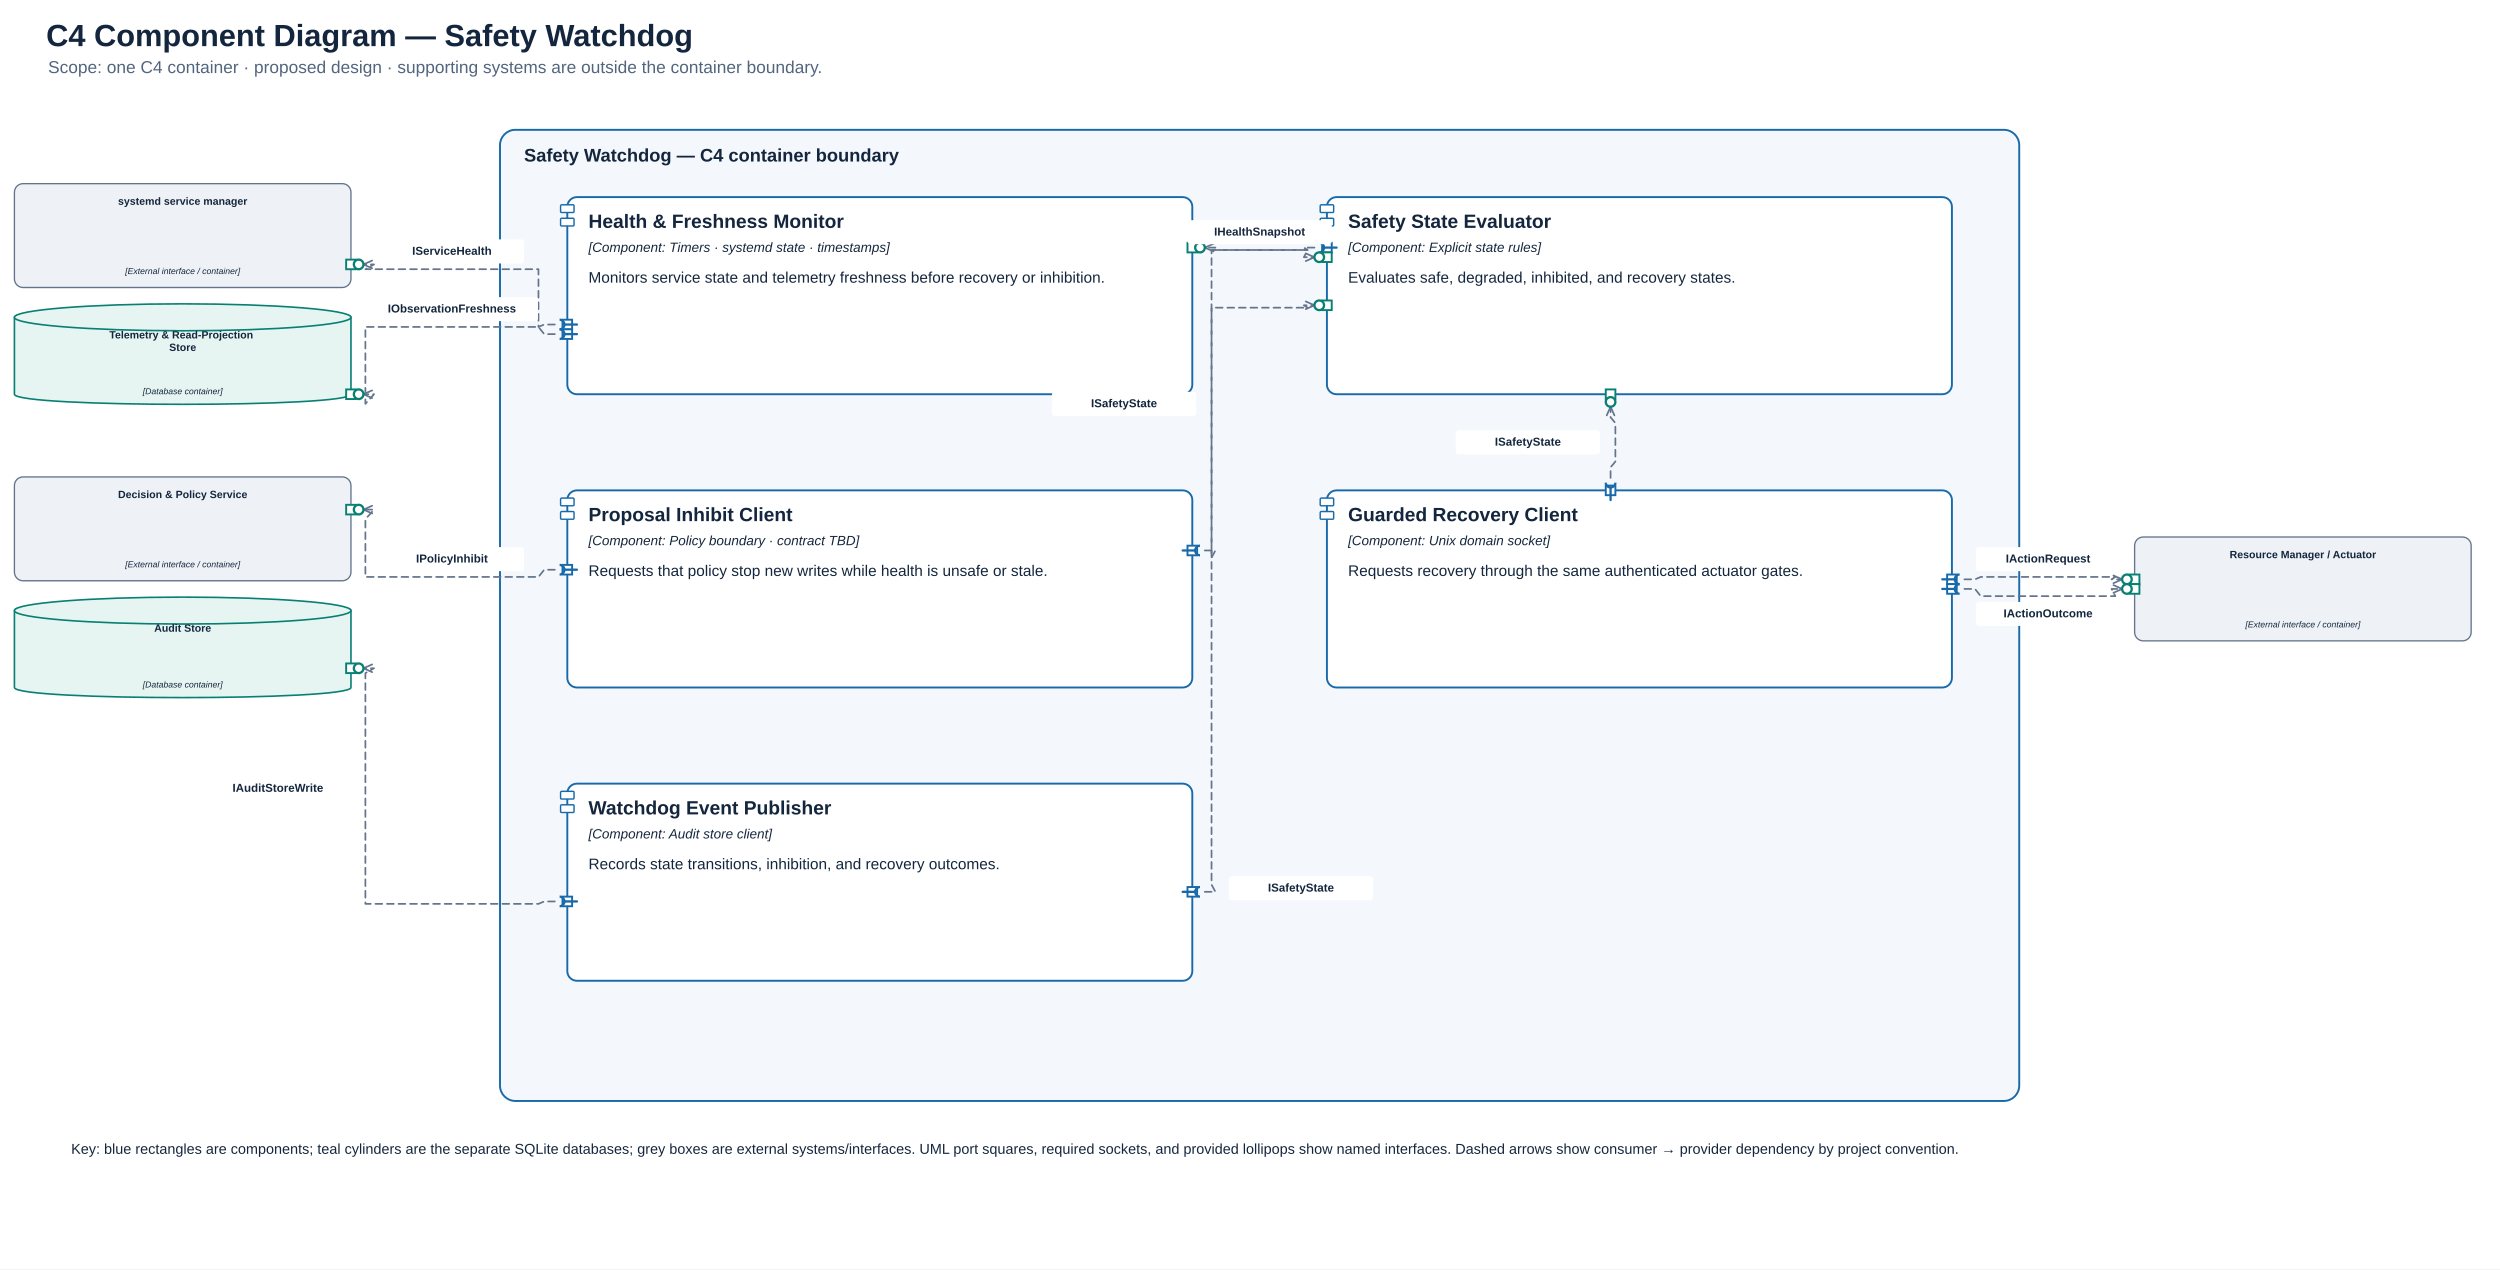
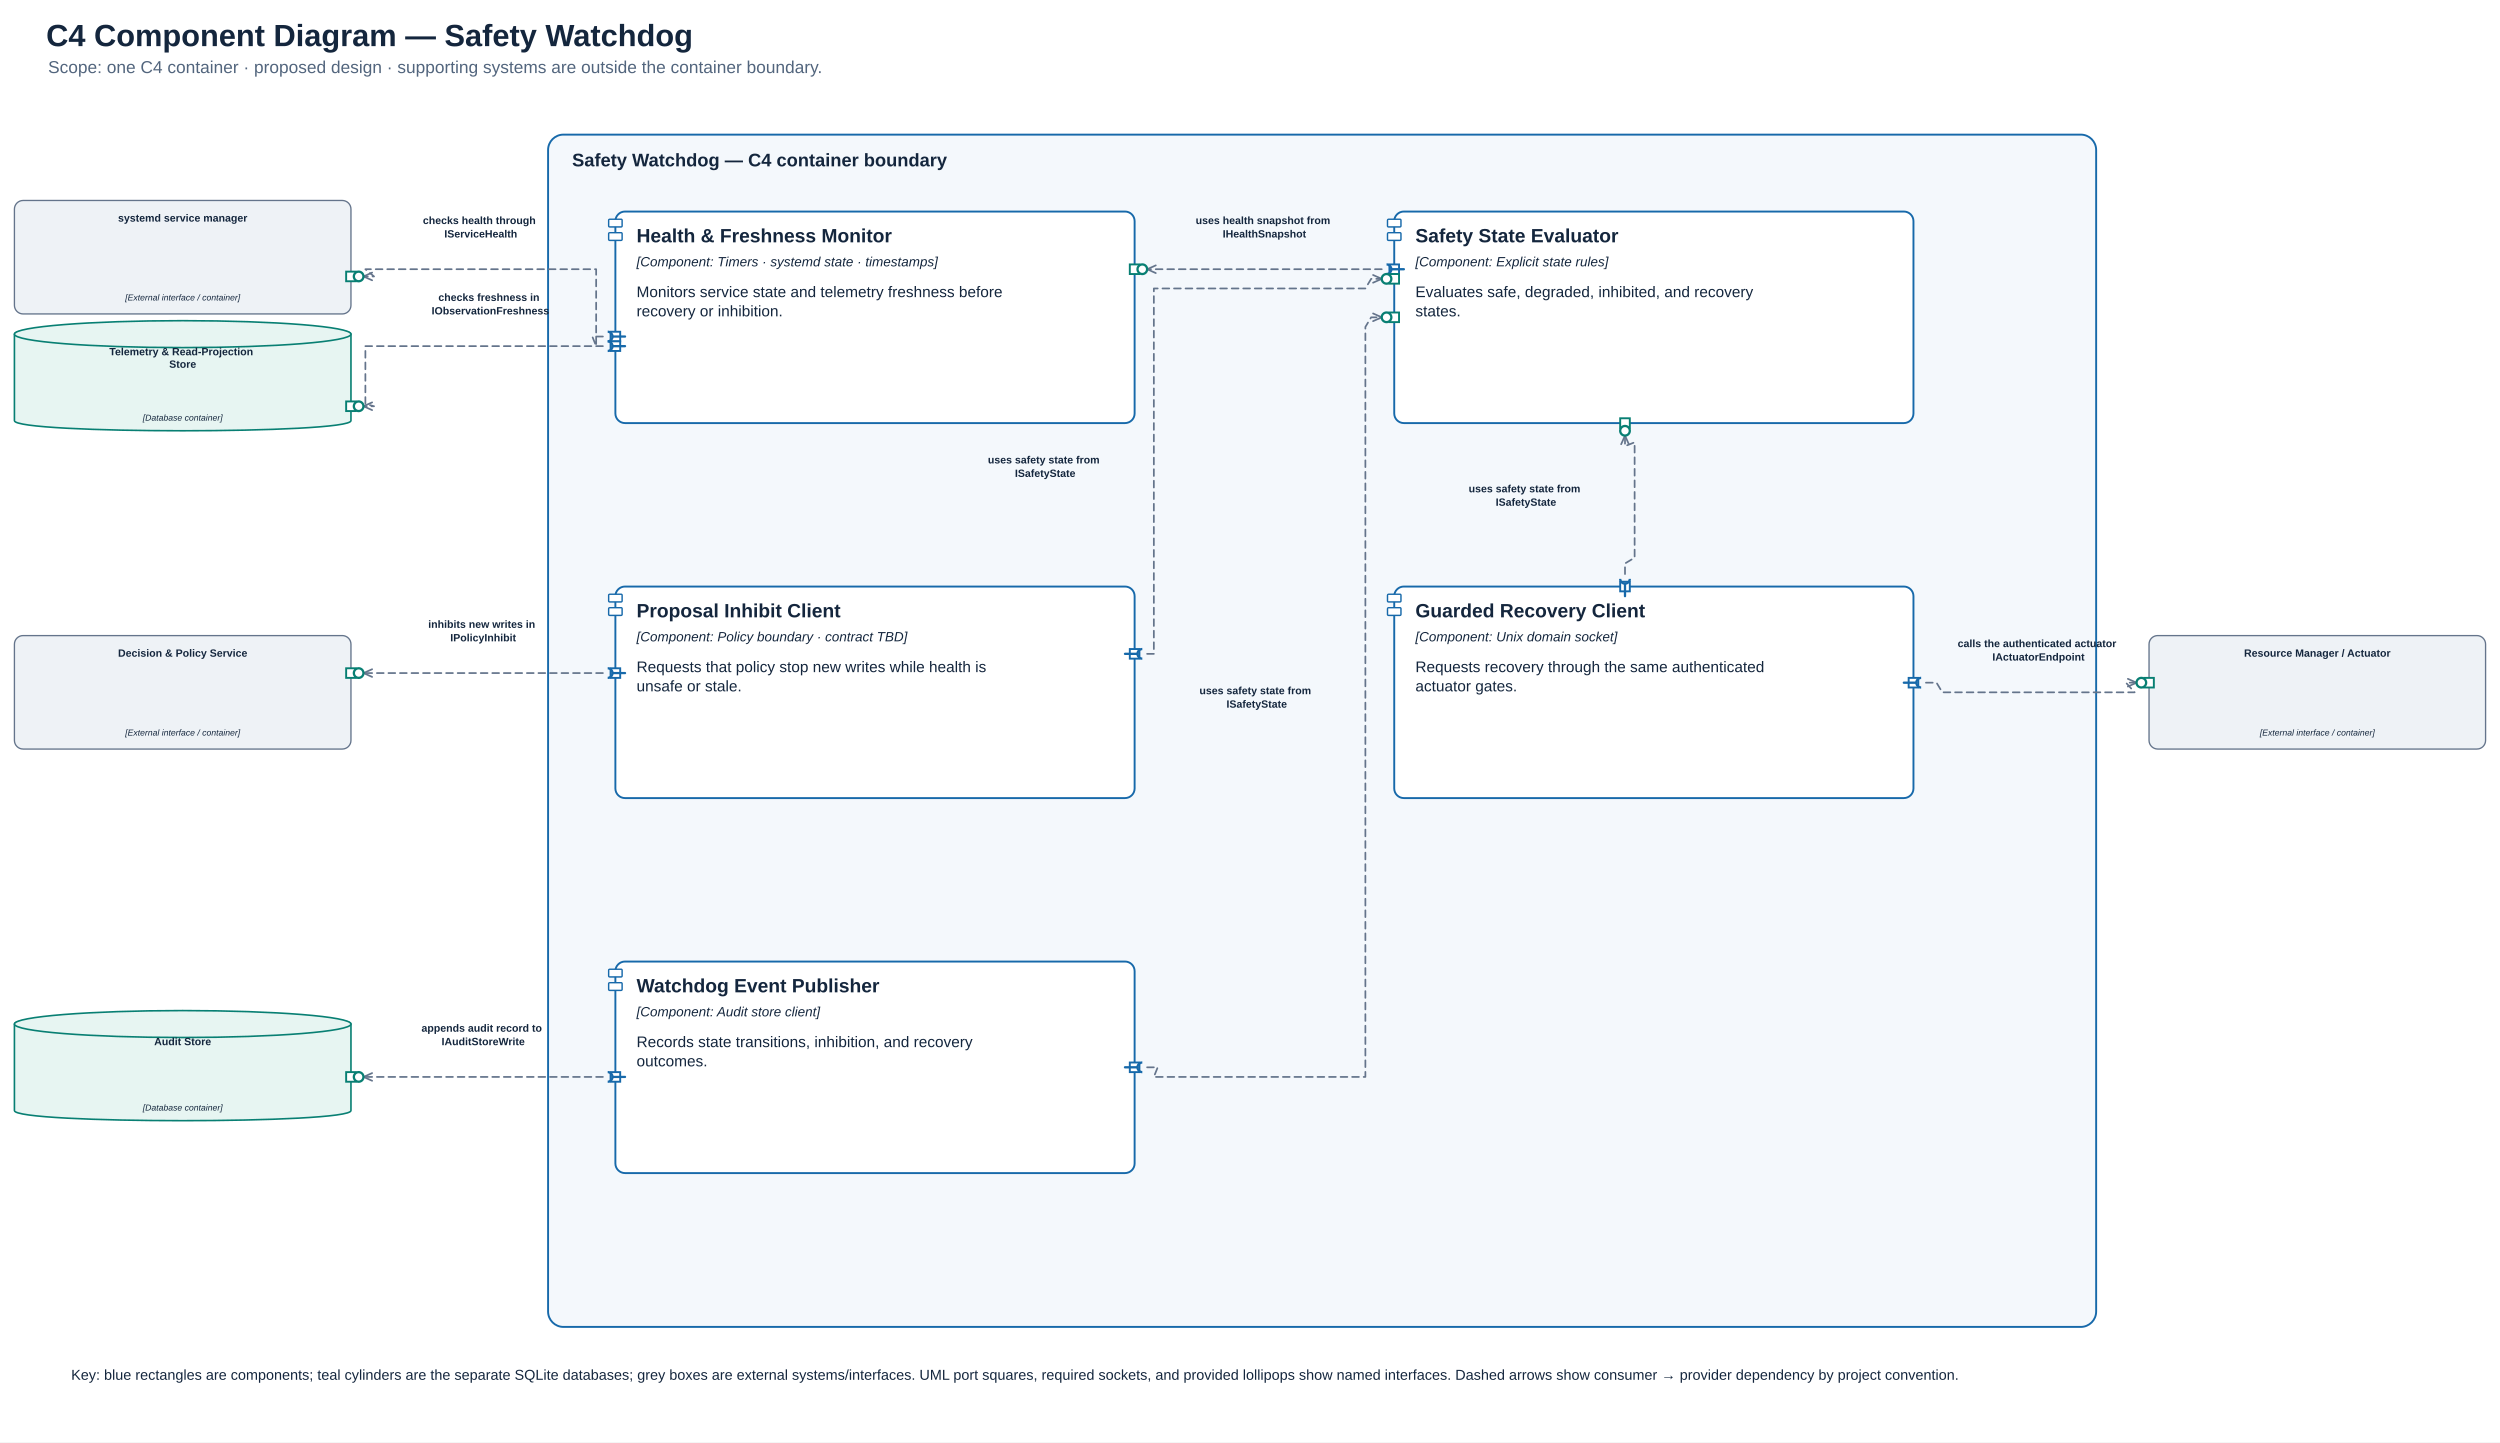
- <svg xmlns="http://www.w3.org/2000/svg" width="2600px" height="1320px" viewBox="0 0 2600 1320">
-   <rect width="2600" height="1320" fill="#fff" />
+ <svg xmlns="http://www.w3.org/2000/svg" width="2600px" height="1500px" viewBox="0 0 2600 1500">
+   <rect width="2600" height="1500" fill="#fff" />
  <style>text{font-family:Arial,Helvetica,sans-serif;fill:#14263d} .title{font-size:32px;font-weight:700}.subtitle{font-size:18px;fill:#52657d} .layer{font-size:16px;font-weight:700;fill:#1769aa} .small{font-size:13px;fill:#52657d}</style>
  <text class="title" x="48" y="48">C4 Component Diagram — Safety Watchdog</text>
  <text class="subtitle" x="50" y="76">Scope: one C4 container · proposed design · supporting systems are outside the container boundary.</text>
-   <rect x="520" y="135" width="1580" height="1010" rx="16" fill="#f4f8fc" stroke="#1769aa" stroke-width="2" />
-   <text class="" x="545" y="168" text-anchor="start" font-size="19" fill="#1769aa" font-weight="700">
-     <tspan x="545" dy="0">Safety Watchdog — C4 container boundary</tspan>
+   <rect x="570" y="140" width="1610" height="1240" rx="16" fill="#f4f8fc" stroke="#1769aa" stroke-width="2" />
+   <text class="" x="595" y="173" text-anchor="start" font-size="19" fill="#1769aa" font-weight="700">
+     <tspan x="595" dy="0">Safety Watchdog — C4 container boundary</tspan>
  </text>
  <g class="entity" data-component="Health &amp; Freshness Monitor">
-     <rect x="590" y="205" width="650" height="205" rx="10" fill="#fff" stroke="#1769aa" stroke-width="2" />
-     <rect x="583" y="213" width="14" height="8" rx="1" fill="#fff" stroke="#1769aa" stroke-width="1.5" />
-     <rect x="583" y="227" width="14" height="8" rx="1" fill="#fff" stroke="#1769aa" stroke-width="1.5" />
-     <text class="" x="612" y="237" text-anchor="start" font-size="20" fill="#14263d" font-weight="700">
-       <tspan x="612" dy="0">Health &amp; Freshness Monitor</tspan>
-     </text>
-     <text class="" x="612" y="262" text-anchor="start" font-size="14" fill="#52657d" font-weight="400" font-style="italic">
-       <tspan x="612" dy="0">[Component: Timers · systemd state · timestamps]</tspan>
-     </text>
-     <text class="" x="612" y="294" text-anchor="start" font-size="16" fill="#14263d" font-weight="400">
-       <tspan x="612" dy="0">Monitors service state and telemetry freshness before recovery or inhibition.</tspan>
+     <rect x="640" y="220" width="540" height="220" rx="10" fill="#fff" stroke="#1769aa" stroke-width="2" />
+     <rect x="633" y="228" width="14" height="8" rx="1" fill="#fff" stroke="#1769aa" stroke-width="1.5" />
+     <rect x="633" y="242" width="14" height="8" rx="1" fill="#fff" stroke="#1769aa" stroke-width="1.5" />
+     <text class="" x="662" y="252" text-anchor="start" font-size="20" fill="#14263d" font-weight="700">
+       <tspan x="662" dy="0">Health &amp; Freshness Monitor</tspan>
+     </text>
+     <text class="" x="662" y="277" text-anchor="start" font-size="14" fill="#52657d" font-weight="400" font-style="italic">
+       <tspan x="662" dy="0">[Component: Timers · systemd state · timestamps]</tspan>
+     </text>
+     <text class="" x="662" y="309" text-anchor="start" font-size="16" fill="#14263d" font-weight="400">
+       <tspan x="662" dy="0">Monitors service state and telemetry freshness before</tspan>
+       <tspan x="662" dy="20">recovery or inhibition.</tspan>
    </text>
  </g>
  <g class="entity" data-component="Safety State Evaluator">
-     <rect x="1380" y="205" width="650" height="205" rx="10" fill="#fff" stroke="#1769aa" stroke-width="2" />
-     <rect x="1373" y="213" width="14" height="8" rx="1" fill="#fff" stroke="#1769aa" stroke-width="1.5" />
-     <rect x="1373" y="227" width="14" height="8" rx="1" fill="#fff" stroke="#1769aa" stroke-width="1.5" />
-     <text class="" x="1402" y="237" text-anchor="start" font-size="20" fill="#14263d" font-weight="700">
-       <tspan x="1402" dy="0">Safety State Evaluator</tspan>
-     </text>
-     <text class="" x="1402" y="262" text-anchor="start" font-size="14" fill="#52657d" font-weight="400" font-style="italic">
-       <tspan x="1402" dy="0">[Component: Explicit state rules]</tspan>
-     </text>
-     <text class="" x="1402" y="294" text-anchor="start" font-size="16" fill="#14263d" font-weight="400">
-       <tspan x="1402" dy="0">Evaluates safe, degraded, inhibited, and recovery states.</tspan>
+     <rect x="1450" y="220" width="540" height="220" rx="10" fill="#fff" stroke="#1769aa" stroke-width="2" />
+     <rect x="1443" y="228" width="14" height="8" rx="1" fill="#fff" stroke="#1769aa" stroke-width="1.5" />
+     <rect x="1443" y="242" width="14" height="8" rx="1" fill="#fff" stroke="#1769aa" stroke-width="1.5" />
+     <text class="" x="1472" y="252" text-anchor="start" font-size="20" fill="#14263d" font-weight="700">
+       <tspan x="1472" dy="0">Safety State Evaluator</tspan>
+     </text>
+     <text class="" x="1472" y="277" text-anchor="start" font-size="14" fill="#52657d" font-weight="400" font-style="italic">
+       <tspan x="1472" dy="0">[Component: Explicit state rules]</tspan>
+     </text>
+     <text class="" x="1472" y="309" text-anchor="start" font-size="16" fill="#14263d" font-weight="400">
+       <tspan x="1472" dy="0">Evaluates safe, degraded, inhibited, and recovery</tspan>
+       <tspan x="1472" dy="20">states.</tspan>
    </text>
  </g>
  <g class="entity" data-component="Proposal Inhibit Client">
-     <rect x="590" y="510" width="650" height="205" rx="10" fill="#fff" stroke="#1769aa" stroke-width="2" />
-     <rect x="583" y="518" width="14" height="8" rx="1" fill="#fff" stroke="#1769aa" stroke-width="1.5" />
-     <rect x="583" y="532" width="14" height="8" rx="1" fill="#fff" stroke="#1769aa" stroke-width="1.5" />
-     <text class="" x="612" y="542" text-anchor="start" font-size="20" fill="#14263d" font-weight="700">
-       <tspan x="612" dy="0">Proposal Inhibit Client</tspan>
-     </text>
-     <text class="" x="612" y="567" text-anchor="start" font-size="14" fill="#52657d" font-weight="400" font-style="italic">
-       <tspan x="612" dy="0">[Component: Policy boundary · contract TBD]</tspan>
-     </text>
-     <text class="" x="612" y="599" text-anchor="start" font-size="16" fill="#14263d" font-weight="400">
-       <tspan x="612" dy="0">Requests that policy stop new writes while health is unsafe or stale.</tspan>
+     <rect x="640" y="610" width="540" height="220" rx="10" fill="#fff" stroke="#1769aa" stroke-width="2" />
+     <rect x="633" y="618" width="14" height="8" rx="1" fill="#fff" stroke="#1769aa" stroke-width="1.5" />
+     <rect x="633" y="632" width="14" height="8" rx="1" fill="#fff" stroke="#1769aa" stroke-width="1.5" />
+     <text class="" x="662" y="642" text-anchor="start" font-size="20" fill="#14263d" font-weight="700">
+       <tspan x="662" dy="0">Proposal Inhibit Client</tspan>
+     </text>
+     <text class="" x="662" y="667" text-anchor="start" font-size="14" fill="#52657d" font-weight="400" font-style="italic">
+       <tspan x="662" dy="0">[Component: Policy boundary · contract TBD]</tspan>
+     </text>
+     <text class="" x="662" y="699" text-anchor="start" font-size="16" fill="#14263d" font-weight="400">
+       <tspan x="662" dy="0">Requests that policy stop new writes while health is</tspan>
+       <tspan x="662" dy="20">unsafe or stale.</tspan>
    </text>
  </g>
  <g class="entity" data-component="Guarded Recovery Client">
-     <rect x="1380" y="510" width="650" height="205" rx="10" fill="#fff" stroke="#1769aa" stroke-width="2" />
-     <rect x="1373" y="518" width="14" height="8" rx="1" fill="#fff" stroke="#1769aa" stroke-width="1.5" />
-     <rect x="1373" y="532" width="14" height="8" rx="1" fill="#fff" stroke="#1769aa" stroke-width="1.5" />
-     <text class="" x="1402" y="542" text-anchor="start" font-size="20" fill="#14263d" font-weight="700">
-       <tspan x="1402" dy="0">Guarded Recovery Client</tspan>
-     </text>
-     <text class="" x="1402" y="567" text-anchor="start" font-size="14" fill="#52657d" font-weight="400" font-style="italic">
-       <tspan x="1402" dy="0">[Component: Unix domain socket]</tspan>
-     </text>
-     <text class="" x="1402" y="599" text-anchor="start" font-size="16" fill="#14263d" font-weight="400">
-       <tspan x="1402" dy="0">Requests recovery through the same authenticated actuator gates.</tspan>
+     <rect x="1450" y="610" width="540" height="220" rx="10" fill="#fff" stroke="#1769aa" stroke-width="2" />
+     <rect x="1443" y="618" width="14" height="8" rx="1" fill="#fff" stroke="#1769aa" stroke-width="1.5" />
+     <rect x="1443" y="632" width="14" height="8" rx="1" fill="#fff" stroke="#1769aa" stroke-width="1.5" />
+     <text class="" x="1472" y="642" text-anchor="start" font-size="20" fill="#14263d" font-weight="700">
+       <tspan x="1472" dy="0">Guarded Recovery Client</tspan>
+     </text>
+     <text class="" x="1472" y="667" text-anchor="start" font-size="14" fill="#52657d" font-weight="400" font-style="italic">
+       <tspan x="1472" dy="0">[Component: Unix domain socket]</tspan>
+     </text>
+     <text class="" x="1472" y="699" text-anchor="start" font-size="16" fill="#14263d" font-weight="400">
+       <tspan x="1472" dy="0">Requests recovery through the same authenticated</tspan>
+       <tspan x="1472" dy="20">actuator gates.</tspan>
    </text>
  </g>
  <g class="entity" data-component="Watchdog Event Publisher">
-     <rect x="590" y="815" width="650" height="205" rx="10" fill="#fff" stroke="#1769aa" stroke-width="2" />
-     <rect x="583" y="823" width="14" height="8" rx="1" fill="#fff" stroke="#1769aa" stroke-width="1.5" />
-     <rect x="583" y="837" width="14" height="8" rx="1" fill="#fff" stroke="#1769aa" stroke-width="1.5" />
-     <text class="" x="612" y="847" text-anchor="start" font-size="20" fill="#14263d" font-weight="700">
-       <tspan x="612" dy="0">Watchdog Event Publisher</tspan>
-     </text>
-     <text class="" x="612" y="872" text-anchor="start" font-size="14" fill="#52657d" font-weight="400" font-style="italic">
-       <tspan x="612" dy="0">[Component: Audit store client]</tspan>
-     </text>
-     <text class="" x="612" y="904" text-anchor="start" font-size="16" fill="#14263d" font-weight="400">
-       <tspan x="612" dy="0">Records state transitions, inhibition, and recovery outcomes.</tspan>
+     <rect x="640" y="1000" width="540" height="220" rx="10" fill="#fff" stroke="#1769aa" stroke-width="2" />
+     <rect x="633" y="1008" width="14" height="8" rx="1" fill="#fff" stroke="#1769aa" stroke-width="1.5" />
+     <rect x="633" y="1022" width="14" height="8" rx="1" fill="#fff" stroke="#1769aa" stroke-width="1.5" />
+     <text class="" x="662" y="1032" text-anchor="start" font-size="20" fill="#14263d" font-weight="700">
+       <tspan x="662" dy="0">Watchdog Event Publisher</tspan>
+     </text>
+     <text class="" x="662" y="1057" text-anchor="start" font-size="14" fill="#52657d" font-weight="400" font-style="italic">
+       <tspan x="662" dy="0">[Component: Audit store client]</tspan>
+     </text>
+     <text class="" x="662" y="1089" text-anchor="start" font-size="16" fill="#14263d" font-weight="400">
+       <tspan x="662" dy="0">Records state transitions, inhibition, and recovery</tspan>
+       <tspan x="662" dy="20">outcomes.</tspan>
    </text>
  </g>
  <g class="external-endpoint" data-endpoint="Decision &amp; Policy Service">
-     <rect x="15" y="496" width="350" height="108" rx="9" fill="#eef2f6" stroke="#64748b" stroke-width="1.4" />
-     <text class="" x="190" y="518" text-anchor="middle" font-size="11" fill="#14263d" font-weight="700">
+     <rect x="15" y="661" width="350" height="118" rx="9" fill="#eef2f6" stroke="#64748b" stroke-width="1.4" />
+     <text class="" x="190" y="683" text-anchor="middle" font-size="11" fill="#14263d" font-weight="700">
      <tspan x="190" dy="0">Decision &amp; Policy Service</tspan>
    </text>
-     <text class="" x="190" y="590" text-anchor="middle" font-size="9" fill="#52657d" font-weight="400" font-style="italic">
+     <text class="" x="190" y="765" text-anchor="middle" font-size="9" fill="#52657d" font-weight="400" font-style="italic">
      <tspan x="190" dy="0">[External interface / container]</tspan>
    </text>
  </g>
  <g class="external-endpoint" data-endpoint="Resource Manager / Actuator">
-     <rect x="2220" y="558.5" width="350" height="108" rx="9" fill="#eef2f6" stroke="#64748b" stroke-width="1.4" />
-     <text class="" x="2395" y="580.5" text-anchor="middle" font-size="11" fill="#14263d" font-weight="700">
-       <tspan x="2395" dy="0">Resource Manager / Actuator</tspan>
-     </text>
-     <text class="" x="2395" y="652.5" text-anchor="middle" font-size="9" fill="#52657d" font-weight="400" font-style="italic">
-       <tspan x="2395" dy="0">[External interface / container]</tspan>
+     <rect x="2235" y="661" width="350" height="118" rx="9" fill="#eef2f6" stroke="#64748b" stroke-width="1.4" />
+     <text class="" x="2410" y="683" text-anchor="middle" font-size="11" fill="#14263d" font-weight="700">
+       <tspan x="2410" dy="0">Resource Manager / Actuator</tspan>
+     </text>
+     <text class="" x="2410" y="765" text-anchor="middle" font-size="9" fill="#52657d" font-weight="400" font-style="italic">
+       <tspan x="2410" dy="0">[External interface / container]</tspan>
    </text>
  </g>
  <g class="external-endpoint" data-endpoint="Audit Store">
-     <path d="M 15 635 C 15 621 365 621 365 635 L 365 715 C 365 729 15 729 15 715 Z" fill="#e7f5f2" stroke="#087f73" stroke-width="1.7" stroke-linecap="round" stroke-linejoin="round" />
-     <ellipse cx="190" cy="635" rx="175" ry="14" fill="#e7f5f2" stroke="#087f73" stroke-width="1.7" />
-     <text class="" x="190" y="657" text-anchor="middle" font-size="11" fill="#14263d" font-weight="700">
+     <path d="M 15 1065 C 15 1051 365 1051 365 1065 L 365 1155 C 365 1169 15 1169 15 1155 Z" fill="#e7f5f2" stroke="#087f73" stroke-width="1.7" stroke-linecap="round" stroke-linejoin="round" />
+     <ellipse cx="190" cy="1065" rx="175" ry="14" fill="#e7f5f2" stroke="#087f73" stroke-width="1.7" />
+     <text class="" x="190" y="1087" text-anchor="middle" font-size="11" fill="#14263d" font-weight="700">
      <tspan x="190" dy="0">Audit Store</tspan>
    </text>
-     <text class="" x="190" y="715" text-anchor="middle" font-size="9" fill="#52657d" font-weight="400" font-style="italic">
+     <text class="" x="190" y="1155" text-anchor="middle" font-size="9" fill="#52657d" font-weight="400" font-style="italic">
      <tspan x="190" dy="0">[Database container]</tspan>
    </text>
  </g>
  <g class="external-endpoint" data-endpoint="systemd service manager">
-     <rect x="15" y="191" width="350" height="108" rx="9" fill="#eef2f6" stroke="#64748b" stroke-width="1.4" />
-     <text class="" x="190" y="213" text-anchor="middle" font-size="11" fill="#14263d" font-weight="700">
+     <rect x="15" y="208.5" width="350" height="118" rx="9" fill="#eef2f6" stroke="#64748b" stroke-width="1.4" />
+     <text class="" x="190" y="230.5" text-anchor="middle" font-size="11" fill="#14263d" font-weight="700">
      <tspan x="190" dy="0">systemd service manager</tspan>
    </text>
-     <text class="" x="190" y="285" text-anchor="middle" font-size="9" fill="#52657d" font-weight="400" font-style="italic">
+     <text class="" x="190" y="312.5" text-anchor="middle" font-size="9" fill="#52657d" font-weight="400" font-style="italic">
      <tspan x="190" dy="0">[External interface / container]</tspan>
    </text>
  </g>
  <g class="external-endpoint" data-endpoint="Telemetry &amp; Read-Projection Store">
-     <path d="M 15 330 C 15 316 365 316 365 330 L 365 410 C 365 424 15 424 15 410 Z" fill="#e7f5f2" stroke="#087f73" stroke-width="1.7" stroke-linecap="round" stroke-linejoin="round" />
-     <ellipse cx="190" cy="330" rx="175" ry="14" fill="#e7f5f2" stroke="#087f73" stroke-width="1.7" />
-     <text class="" x="190" y="352" text-anchor="middle" font-size="11" fill="#14263d" font-weight="700">
+     <path d="M 15 347.5 C 15 333.5 365 333.5 365 347.5 L 365 437.5 C 365 451.5 15 451.5 15 437.5 Z" fill="#e7f5f2" stroke="#087f73" stroke-width="1.7" stroke-linecap="round" stroke-linejoin="round" />
+     <ellipse cx="190" cy="347.5" rx="175" ry="14" fill="#e7f5f2" stroke="#087f73" stroke-width="1.7" />
+     <text class="" x="190" y="369.5" text-anchor="middle" font-size="11" fill="#14263d" font-weight="700">
      <tspan x="190" dy="0">Telemetry &amp; Read-Projection</tspan>
      <tspan x="190" dy="13">Store</tspan>
    </text>
-     <text class="" x="190" y="410" text-anchor="middle" font-size="9" fill="#52657d" font-weight="400" font-style="italic">
+     <text class="" x="190" y="437.5" text-anchor="middle" font-size="9" fill="#52657d" font-weight="400" font-style="italic">
      <tspan x="190" dy="0">[Database container]</tspan>
    </text>
  </g>
-   <path d="M 1367 257.5 L 1356 257.5 L 1360 260 L 1260 260 L 1264 257.5 L 1253 257.5" fill="none" stroke="#64748b" stroke-width="1.8" stroke-dasharray="7 5" stroke-linecap="round" stroke-linejoin="round" />
-   <path d="M 1262 253.5 L 1253 257.5 L 1262 261.5" fill="none" stroke="#64748b" stroke-width="1.8" stroke-linecap="round" stroke-linejoin="round" />
-   <path d="M 1375 252.5 h 10 v 10 h -10 z" fill="#fff" stroke="#1769aa" stroke-width="2" />
-   <g transform="translate(1372 257.5) rotate(180)">
-     <path d="M 0 -5 A 5 5 0 0 0 0 5" fill="none" stroke="#1769aa" stroke-width="2.4" />
-     <path d="M -18 0 H -5" fill="none" stroke="#1769aa" stroke-width="2.4" stroke-linecap="round" />
-   </g>
-   <path d="M 1235 252.5 h 10 v 10 h -10 z" fill="#fff" stroke="#087f73" stroke-width="2" />
-   <circle cx="1248" cy="257.5" r="5" fill="#fff" stroke="#087f73" stroke-width="2.4" />
-   <rect x="1235" y="229" width="150" height="25" rx="3" fill="#fff" stroke="none" stroke-width="0" />
-   <text class="" x="1310" y="245" text-anchor="middle" font-size="12" fill="#14263d" font-weight="700">
-     <tspan x="1310" dy="0">IHealthSnapshot</tspan>
-   </text>
-   <path d="M 1253 572.5 L 1264 572.5 L 1260 580 L 1260 260 L 1360 260 L 1356 267.5 L 1367 267.5" fill="none" stroke="#64748b" stroke-width="1.8" stroke-dasharray="7 5" stroke-linecap="round" stroke-linejoin="round" />
-   <path d="M 1358 271.5 L 1367 267.5 L 1358 263.5" fill="none" stroke="#64748b" stroke-width="1.8" stroke-linecap="round" stroke-linejoin="round" />
-   <path d="M 1235 567.5 h 10 v 10 h -10 z" fill="#fff" stroke="#1769aa" stroke-width="2" />
-   <g transform="translate(1248 572.5) rotate(0)">
-     <path d="M 0 -5 A 5 5 0 0 0 0 5" fill="none" stroke="#1769aa" stroke-width="2.4" />
-     <path d="M -18 0 H -5" fill="none" stroke="#1769aa" stroke-width="2.4" stroke-linecap="round" />
-   </g>
-   <path d="M 1375 262.5 h 10 v 10 h -10 z" fill="#fff" stroke="#087f73" stroke-width="2" />
-   <circle cx="1372" cy="267.5" r="5" fill="#fff" stroke="#087f73" stroke-width="2.4" />
-   <rect x="1094" y="407.5" width="150" height="25" rx="3" fill="#fff" stroke="none" stroke-width="0" />
-   <text class="" x="1169" y="423.5" text-anchor="middle" font-size="12" fill="#14263d" font-weight="700">
-     <tspan x="1169" dy="0">ISafetyState</tspan>
-   </text>
-   <path d="M 1675 497 L 1675 486 L 1680 480 L 1680 440 L 1675 434 L 1675 423" fill="none" stroke="#64748b" stroke-width="1.8" stroke-dasharray="7 5" stroke-linecap="round" stroke-linejoin="round" />
-   <path d="M 1679 432 L 1675 423 L 1671 432" fill="none" stroke="#64748b" stroke-width="1.8" stroke-linecap="round" stroke-linejoin="round" />
-   <path d="M 1670 505 h 10 v 10 h -10 z" fill="#fff" stroke="#1769aa" stroke-width="2" />
-   <g transform="translate(1675 502) rotate(-90)">
-     <path d="M 0 -5 A 5 5 0 0 0 0 5" fill="none" stroke="#1769aa" stroke-width="2.4" />
-     <path d="M -18 0 H -5" fill="none" stroke="#1769aa" stroke-width="2.4" stroke-linecap="round" />
-   </g>
-   <path d="M 1670 405 h 10 v 10 h -10 z" fill="#fff" stroke="#087f73" stroke-width="2" />
-   <circle cx="1675" cy="418" r="5" fill="#fff" stroke="#087f73" stroke-width="2.4" />
-   <rect x="1514" y="447.5" width="150" height="25" rx="3" fill="#fff" stroke="none" stroke-width="0" />
-   <text class="" x="1589" y="463.5" text-anchor="middle" font-size="12" fill="#14263d" font-weight="700">
-     <tspan x="1589" dy="0">ISafetyState</tspan>
-   </text>
-   <path d="M 577 592.5 L 566 592.5 L 560 600 L 380 600 L 380 540 L 389 530 L 378 530" fill="none" stroke="#64748b" stroke-width="1.8" stroke-dasharray="7 5" stroke-linecap="round" stroke-linejoin="round" />
-   <path d="M 387 526 L 378 530 L 387 534" fill="none" stroke="#64748b" stroke-width="1.8" stroke-linecap="round" stroke-linejoin="round" />
-   <path d="M 585 587.5 h 10 v 10 h -10 z" fill="#fff" stroke="#1769aa" stroke-width="2" />
-   <g transform="translate(582 592.5) rotate(180)">
-     <path d="M 0 -5 A 5 5 0 0 0 0 5" fill="none" stroke="#1769aa" stroke-width="2.4" />
-     <path d="M -18 0 H -5" fill="none" stroke="#1769aa" stroke-width="2.4" stroke-linecap="round" />
-   </g>
-   <path d="M 360 525 h 10 v 10 h -10 z" fill="#fff" stroke="#087f73" stroke-width="2" />
-   <circle cx="373" cy="530" r="5" fill="#fff" stroke="#087f73" stroke-width="2.4" />
-   <rect x="395" y="569" width="150" height="25" rx="3" fill="#fff" stroke="none" stroke-width="0" />
-   <text class="" x="470" y="585" text-anchor="middle" font-size="12" fill="#14263d" font-weight="700">
-     <tspan x="470" dy="0">IPolicyInhibit</tspan>
-   </text>
-   <path d="M 2043 602.5 L 2054 602.5 L 2060 600 L 2200 600 L 2196 602.5 L 2207 602.5" fill="none" stroke="#64748b" stroke-width="1.8" stroke-dasharray="7 5" stroke-linecap="round" stroke-linejoin="round" />
-   <path d="M 2198 606.5 L 2207 602.5 L 2198 598.5" fill="none" stroke="#64748b" stroke-width="1.8" stroke-linecap="round" stroke-linejoin="round" />
-   <path d="M 2025 597.5 h 10 v 10 h -10 z" fill="#fff" stroke="#1769aa" stroke-width="2" />
-   <g transform="translate(2038 602.5) rotate(0)">
-     <path d="M 0 -5 A 5 5 0 0 0 0 5" fill="none" stroke="#1769aa" stroke-width="2.4" />
-     <path d="M -18 0 H -5" fill="none" stroke="#1769aa" stroke-width="2.4" stroke-linecap="round" />
-   </g>
-   <path d="M 2215 597.5 h 10 v 10 h -10 z" fill="#fff" stroke="#087f73" stroke-width="2" />
-   <circle cx="2212" cy="602.5" r="5" fill="#fff" stroke="#087f73" stroke-width="2.4" />
-   <rect x="2055" y="569" width="150" height="25" rx="3" fill="#fff" stroke="none" stroke-width="0" />
-   <text class="" x="2130" y="585" text-anchor="middle" font-size="12" fill="#14263d" font-weight="700">
-     <tspan x="2130" dy="0">IActionRequest</tspan>
-   </text>
-   <path d="M 2043 612.5 L 2054 612.5 L 2060 620 L 2200 620 L 2196 612.5 L 2207 612.5" fill="none" stroke="#64748b" stroke-width="1.8" stroke-dasharray="7 5" stroke-linecap="round" stroke-linejoin="round" />
-   <path d="M 2198 616.5 L 2207 612.5 L 2198 608.5" fill="none" stroke="#64748b" stroke-width="1.8" stroke-linecap="round" stroke-linejoin="round" />
-   <path d="M 2025 607.5 h 10 v 10 h -10 z" fill="#fff" stroke="#1769aa" stroke-width="2" />
-   <g transform="translate(2038 612.5) rotate(0)">
-     <path d="M 0 -5 A 5 5 0 0 0 0 5" fill="none" stroke="#1769aa" stroke-width="2.4" />
-     <path d="M -18 0 H -5" fill="none" stroke="#1769aa" stroke-width="2.4" stroke-linecap="round" />
-   </g>
-   <path d="M 2215 607.5 h 10 v 10 h -10 z" fill="#fff" stroke="#087f73" stroke-width="2" />
-   <circle cx="2212" cy="612.5" r="5" fill="#fff" stroke="#087f73" stroke-width="2.4" />
-   <rect x="2055" y="626" width="150" height="25" rx="3" fill="#fff" stroke="none" stroke-width="0" />
-   <text class="" x="2130" y="642" text-anchor="middle" font-size="12" fill="#14263d" font-weight="700">
-     <tspan x="2130" dy="0">IActionOutcome</tspan>
-   </text>
-   <path d="M 1253 927.5 L 1264 927.5 L 1260 920 L 1260 320 L 1360 320 L 1356 317.5 L 1367 317.5" fill="none" stroke="#64748b" stroke-width="1.8" stroke-dasharray="7 5" stroke-linecap="round" stroke-linejoin="round" />
-   <path d="M 1358 321.5 L 1367 317.5 L 1358 313.5" fill="none" stroke="#64748b" stroke-width="1.8" stroke-linecap="round" stroke-linejoin="round" />
-   <path d="M 1235 922.5 h 10 v 10 h -10 z" fill="#fff" stroke="#1769aa" stroke-width="2" />
-   <g transform="translate(1248 927.5) rotate(0)">
-     <path d="M 0 -5 A 5 5 0 0 0 0 5" fill="none" stroke="#1769aa" stroke-width="2.4" />
-     <path d="M -18 0 H -5" fill="none" stroke="#1769aa" stroke-width="2.4" stroke-linecap="round" />
-   </g>
-   <path d="M 1375 312.5 h 10 v 10 h -10 z" fill="#fff" stroke="#087f73" stroke-width="2" />
-   <circle cx="1372" cy="317.5" r="5" fill="#fff" stroke="#087f73" stroke-width="2.4" />
-   <rect x="1278" y="911.25" width="150" height="25" rx="3" fill="#fff" stroke="none" stroke-width="0" />
-   <text class="" x="1353" y="927.25" text-anchor="middle" font-size="12" fill="#14263d" font-weight="700">
-     <tspan x="1353" dy="0">ISafetyState</tspan>
-   </text>
-   <path d="M 577 937.5 L 566 937.5 L 560 940 L 380 940 L 380 700 L 389 695 L 378 695" fill="none" stroke="#64748b" stroke-width="1.8" stroke-dasharray="7 5" stroke-linecap="round" stroke-linejoin="round" />
-   <path d="M 387 691 L 378 695 L 387 699" fill="none" stroke="#64748b" stroke-width="1.8" stroke-linecap="round" stroke-linejoin="round" />
-   <path d="M 585 932.5 h 10 v 10 h -10 z" fill="#fff" stroke="#1769aa" stroke-width="2" />
-   <g transform="translate(582 937.5) rotate(180)">
-     <path d="M 0 -5 A 5 5 0 0 0 0 5" fill="none" stroke="#1769aa" stroke-width="2.4" />
-     <path d="M -18 0 H -5" fill="none" stroke="#1769aa" stroke-width="2.4" stroke-linecap="round" />
-   </g>
-   <path d="M 360 690 h 10 v 10 h -10 z" fill="#fff" stroke="#087f73" stroke-width="2" />
-   <circle cx="373" cy="695" r="5" fill="#fff" stroke="#087f73" stroke-width="2.4" />
-   <rect x="214" y="807.5" width="150" height="25" rx="3" fill="#fff" stroke="none" stroke-width="0" />
-   <text class="" x="289" y="823.5" text-anchor="middle" font-size="12" fill="#14263d" font-weight="700">
-     <tspan x="289" dy="0">IAuditStoreWrite</tspan>
-   </text>
-   <path d="M 577 337.5 L 566 337.5 L 560 340 L 560 280 L 380 280 L 389 275 L 378 275" fill="none" stroke="#64748b" stroke-width="1.8" stroke-dasharray="7 5" stroke-linecap="round" stroke-linejoin="round" />
-   <path d="M 387 271 L 378 275 L 387 279" fill="none" stroke="#64748b" stroke-width="1.8" stroke-linecap="round" stroke-linejoin="round" />
-   <path d="M 585 332.5 h 10 v 10 h -10 z" fill="#fff" stroke="#1769aa" stroke-width="2" />
-   <g transform="translate(582 337.5) rotate(180)">
-     <path d="M 0 -5 A 5 5 0 0 0 0 5" fill="none" stroke="#1769aa" stroke-width="2.4" />
-     <path d="M -18 0 H -5" fill="none" stroke="#1769aa" stroke-width="2.4" stroke-linecap="round" />
-   </g>
-   <path d="M 360 270 h 10 v 10 h -10 z" fill="#fff" stroke="#087f73" stroke-width="2" />
-   <circle cx="373" cy="275" r="5" fill="#fff" stroke="#087f73" stroke-width="2.4" />
-   <rect x="395" y="249" width="150" height="25" rx="3" fill="#fff" stroke="none" stroke-width="0" />
-   <text class="" x="470" y="265" text-anchor="middle" font-size="12" fill="#14263d" font-weight="700">
-     <tspan x="470" dy="0">IServiceHealth</tspan>
-   </text>
-   <path d="M 577 347.5 L 566 347.5 L 560 340 L 380 340 L 380 420 L 389 410 L 378 410" fill="none" stroke="#64748b" stroke-width="1.8" stroke-dasharray="7 5" stroke-linecap="round" stroke-linejoin="round" />
-   <path d="M 387 406 L 378 410 L 387 414" fill="none" stroke="#64748b" stroke-width="1.8" stroke-linecap="round" stroke-linejoin="round" />
-   <path d="M 585 342.5 h 10 v 10 h -10 z" fill="#fff" stroke="#1769aa" stroke-width="2" />
-   <g transform="translate(582 347.5) rotate(180)">
-     <path d="M 0 -5 A 5 5 0 0 0 0 5" fill="none" stroke="#1769aa" stroke-width="2.4" />
-     <path d="M -18 0 H -5" fill="none" stroke="#1769aa" stroke-width="2.4" stroke-linecap="round" />
-   </g>
-   <path d="M 360 405 h 10 v 10 h -10 z" fill="#fff" stroke="#087f73" stroke-width="2" />
-   <circle cx="373" cy="410" r="5" fill="#fff" stroke="#087f73" stroke-width="2.4" />
-   <rect x="380.5" y="309" width="179" height="25" rx="3" fill="#fff" stroke="none" stroke-width="0" />
-   <text class="" x="470" y="325" text-anchor="middle" font-size="12" fill="#14263d" font-weight="700">
-     <tspan x="470" dy="0">IObservationFreshness</tspan>
-   </text>
-   <text class="" x="74" y="1200" text-anchor="start" font-size="15" fill="#52657d" font-weight="400">
+   <path d="M 1437 280 L 1193 280" fill="none" stroke="#64748b" stroke-width="1.8" stroke-dasharray="7 5" stroke-linecap="round" stroke-linejoin="round" />
+   <path d="M 1202 276 L 1193 280 L 1202 284" fill="none" stroke="#64748b" stroke-width="1.8" stroke-linecap="round" stroke-linejoin="round" />
+   <path d="M 1445 275 h 10 v 10 h -10 z" fill="#fff" stroke="#1769aa" stroke-width="2" />
+   <g transform="translate(1442 280) rotate(180)">
+     <path d="M 0 -5 A 5 5 0 0 0 0 5" fill="none" stroke="#1769aa" stroke-width="2.4" />
+     <path d="M -18 0 H -5" fill="none" stroke="#1769aa" stroke-width="2.4" stroke-linecap="round" />
+   </g>
+   <path d="M 1175 275 h 10 v 10 h -10 z" fill="#fff" stroke="#087f73" stroke-width="2" />
+   <circle cx="1188" cy="280" r="5" fill="#fff" stroke="#087f73" stroke-width="2.4" />
+   <text class="" x="1315" y="233" text-anchor="middle" font-size="11" fill="#14263d" font-weight="700">
+     <tspan x="1315" dy="0">uses health snapshot from</tspan>
+     <tspan x="1315" dy="14">IHealthSnapshot</tspan>
+   </text>
+   <path d="M 1193 680 L 1200 680 L 1200 300 L 1420 300 L 1426 290 L 1437 290" fill="none" stroke="#64748b" stroke-width="1.8" stroke-dasharray="7 5" stroke-linecap="round" stroke-linejoin="round" />
+   <path d="M 1428 294 L 1437 290 L 1428 286" fill="none" stroke="#64748b" stroke-width="1.8" stroke-linecap="round" stroke-linejoin="round" />
+   <path d="M 1175 675 h 10 v 10 h -10 z" fill="#fff" stroke="#1769aa" stroke-width="2" />
+   <g transform="translate(1188 680) rotate(0)">
+     <path d="M 0 -5 A 5 5 0 0 0 0 5" fill="none" stroke="#1769aa" stroke-width="2.4" />
+     <path d="M -18 0 H -5" fill="none" stroke="#1769aa" stroke-width="2.4" stroke-linecap="round" />
+   </g>
+   <path d="M 1445 285 h 10 v 10 h -10 z" fill="#fff" stroke="#087f73" stroke-width="2" />
+   <circle cx="1442" cy="290" r="5" fill="#fff" stroke="#087f73" stroke-width="2.4" />
+   <text class="" x="1087" y="482" text-anchor="middle" font-size="11" fill="#14263d" font-weight="700">
+     <tspan x="1087" dy="0">uses safety state from</tspan>
+     <tspan x="1087" dy="14">ISafetyState</tspan>
+   </text>
+   <path d="M 1690 597 L 1690 586 L 1700 580 L 1700 460 L 1690 464 L 1690 453" fill="none" stroke="#64748b" stroke-width="1.8" stroke-dasharray="7 5" stroke-linecap="round" stroke-linejoin="round" />
+   <path d="M 1694 462 L 1690 453 L 1686 462" fill="none" stroke="#64748b" stroke-width="1.8" stroke-linecap="round" stroke-linejoin="round" />
+   <path d="M 1685 605 h 10 v 10 h -10 z" fill="#fff" stroke="#1769aa" stroke-width="2" />
+   <g transform="translate(1690 602) rotate(-90)">
+     <path d="M 0 -5 A 5 5 0 0 0 0 5" fill="none" stroke="#1769aa" stroke-width="2.4" />
+     <path d="M -18 0 H -5" fill="none" stroke="#1769aa" stroke-width="2.4" stroke-linecap="round" />
+   </g>
+   <path d="M 1685 435 h 10 v 10 h -10 z" fill="#fff" stroke="#087f73" stroke-width="2" />
+   <circle cx="1690" cy="448" r="5" fill="#fff" stroke="#087f73" stroke-width="2.4" />
+   <text class="" x="1587" y="512" text-anchor="middle" font-size="11" fill="#14263d" font-weight="700">
+     <tspan x="1587" dy="0">uses safety state from</tspan>
+     <tspan x="1587" dy="14">ISafetyState</tspan>
+   </text>
+   <path d="M 627 700 L 378 700" fill="none" stroke="#64748b" stroke-width="1.8" stroke-dasharray="7 5" stroke-linecap="round" stroke-linejoin="round" />
+   <path d="M 387 696 L 378 700 L 387 704" fill="none" stroke="#64748b" stroke-width="1.8" stroke-linecap="round" stroke-linejoin="round" />
+   <path d="M 635 695 h 10 v 10 h -10 z" fill="#fff" stroke="#1769aa" stroke-width="2" />
+   <g transform="translate(632 700) rotate(180)">
+     <path d="M 0 -5 A 5 5 0 0 0 0 5" fill="none" stroke="#1769aa" stroke-width="2.4" />
+     <path d="M -18 0 H -5" fill="none" stroke="#1769aa" stroke-width="2.4" stroke-linecap="round" />
+   </g>
+   <path d="M 360 695 h 10 v 10 h -10 z" fill="#fff" stroke="#087f73" stroke-width="2" />
+   <circle cx="373" cy="700" r="5" fill="#fff" stroke="#087f73" stroke-width="2.4" />
+   <text class="" x="502.5" y="653" text-anchor="middle" font-size="11" fill="#14263d" font-weight="700">
+     <tspan x="502.5" dy="0">inhibits new writes in</tspan>
+     <tspan x="502.5" dy="14">IPolicyInhibit</tspan>
+   </text>
+   <path d="M 2003 710 L 2014 710 L 2020 720 L 2220 720 L 2211 710 L 2222 710" fill="none" stroke="#64748b" stroke-width="1.8" stroke-dasharray="7 5" stroke-linecap="round" stroke-linejoin="round" />
+   <path d="M 2213 714 L 2222 710 L 2213 706" fill="none" stroke="#64748b" stroke-width="1.8" stroke-linecap="round" stroke-linejoin="round" />
+   <path d="M 1985 705 h 10 v 10 h -10 z" fill="#fff" stroke="#1769aa" stroke-width="2" />
+   <g transform="translate(1998 710) rotate(0)">
+     <path d="M 0 -5 A 5 5 0 0 0 0 5" fill="none" stroke="#1769aa" stroke-width="2.4" />
+     <path d="M -18 0 H -5" fill="none" stroke="#1769aa" stroke-width="2.4" stroke-linecap="round" />
+   </g>
+   <path d="M 2230 705 h 10 v 10 h -10 z" fill="#fff" stroke="#087f73" stroke-width="2" />
+   <circle cx="2227" cy="710" r="5" fill="#fff" stroke="#087f73" stroke-width="2.4" />
+   <text class="" x="2120" y="673" text-anchor="middle" font-size="11" fill="#14263d" font-weight="700">
+     <tspan x="2120" dy="0">calls the authenticated actuator</tspan>
+     <tspan x="2120" dy="14">IActuatorEndpoint</tspan>
+   </text>
+   <path d="M 1193 1110 L 1204 1110 L 1200 1120 L 1420 1120 L 1420 340 L 1426 330 L 1437 330" fill="none" stroke="#64748b" stroke-width="1.8" stroke-dasharray="7 5" stroke-linecap="round" stroke-linejoin="round" />
+   <path d="M 1428 334 L 1437 330 L 1428 326" fill="none" stroke="#64748b" stroke-width="1.8" stroke-linecap="round" stroke-linejoin="round" />
+   <path d="M 1175 1105 h 10 v 10 h -10 z" fill="#fff" stroke="#1769aa" stroke-width="2" />
+   <g transform="translate(1188 1110) rotate(0)">
+     <path d="M 0 -5 A 5 5 0 0 0 0 5" fill="none" stroke="#1769aa" stroke-width="2.4" />
+     <path d="M -18 0 H -5" fill="none" stroke="#1769aa" stroke-width="2.4" stroke-linecap="round" />
+   </g>
+   <path d="M 1445 325 h 10 v 10 h -10 z" fill="#fff" stroke="#087f73" stroke-width="2" />
+   <circle cx="1442" cy="330" r="5" fill="#fff" stroke="#087f73" stroke-width="2.4" />
+   <text class="" x="1307" y="722" text-anchor="middle" font-size="11" fill="#14263d" font-weight="700">
+     <tspan x="1307" dy="0">uses safety state from</tspan>
+     <tspan x="1307" dy="14">ISafetyState</tspan>
+   </text>
+   <path d="M 627 1120 L 378 1120" fill="none" stroke="#64748b" stroke-width="1.8" stroke-dasharray="7 5" stroke-linecap="round" stroke-linejoin="round" />
+   <path d="M 387 1116 L 378 1120 L 387 1124" fill="none" stroke="#64748b" stroke-width="1.8" stroke-linecap="round" stroke-linejoin="round" />
+   <path d="M 635 1115 h 10 v 10 h -10 z" fill="#fff" stroke="#1769aa" stroke-width="2" />
+   <g transform="translate(632 1120) rotate(180)">
+     <path d="M 0 -5 A 5 5 0 0 0 0 5" fill="none" stroke="#1769aa" stroke-width="2.4" />
+     <path d="M -18 0 H -5" fill="none" stroke="#1769aa" stroke-width="2.4" stroke-linecap="round" />
+   </g>
+   <path d="M 360 1115 h 10 v 10 h -10 z" fill="#fff" stroke="#087f73" stroke-width="2" />
+   <circle cx="373" cy="1120" r="5" fill="#fff" stroke="#087f73" stroke-width="2.4" />
+   <text class="" x="502.5" y="1073" text-anchor="middle" font-size="11" fill="#14263d" font-weight="700">
+     <tspan x="502.5" dy="0">appends audit record to</tspan>
+     <tspan x="502.5" dy="14">IAuditStoreWrite</tspan>
+   </text>
+   <path d="M 627 350 L 616 350 L 620 360 L 620 280 L 380 280 L 389 287.5 L 378 287.5" fill="none" stroke="#64748b" stroke-width="1.8" stroke-dasharray="7 5" stroke-linecap="round" stroke-linejoin="round" />
+   <path d="M 387 283.5 L 378 287.5 L 387 291.5" fill="none" stroke="#64748b" stroke-width="1.8" stroke-linecap="round" stroke-linejoin="round" />
+   <path d="M 635 345 h 10 v 10 h -10 z" fill="#fff" stroke="#1769aa" stroke-width="2" />
+   <g transform="translate(632 350) rotate(180)">
+     <path d="M 0 -5 A 5 5 0 0 0 0 5" fill="none" stroke="#1769aa" stroke-width="2.4" />
+     <path d="M -18 0 H -5" fill="none" stroke="#1769aa" stroke-width="2.4" stroke-linecap="round" />
+   </g>
+   <path d="M 360 282.5 h 10 v 10 h -10 z" fill="#fff" stroke="#087f73" stroke-width="2" />
+   <circle cx="373" cy="287.5" r="5" fill="#fff" stroke="#087f73" stroke-width="2.4" />
+   <text class="" x="500" y="233" text-anchor="middle" font-size="11" fill="#14263d" font-weight="700">
+     <tspan x="500" dy="0">checks health through</tspan>
+     <tspan x="500" dy="14">IServiceHealth</tspan>
+   </text>
+   <path d="M 627 360 L 380 360 L 380 420 L 389 422.5 L 378 422.5" fill="none" stroke="#64748b" stroke-width="1.8" stroke-dasharray="7 5" stroke-linecap="round" stroke-linejoin="round" />
+   <path d="M 387 418.5 L 378 422.5 L 387 426.5" fill="none" stroke="#64748b" stroke-width="1.8" stroke-linecap="round" stroke-linejoin="round" />
+   <path d="M 635 355 h 10 v 10 h -10 z" fill="#fff" stroke="#1769aa" stroke-width="2" />
+   <g transform="translate(632 360) rotate(180)">
+     <path d="M 0 -5 A 5 5 0 0 0 0 5" fill="none" stroke="#1769aa" stroke-width="2.4" />
+     <path d="M -18 0 H -5" fill="none" stroke="#1769aa" stroke-width="2.4" stroke-linecap="round" />
+   </g>
+   <path d="M 360 417.5 h 10 v 10 h -10 z" fill="#fff" stroke="#087f73" stroke-width="2" />
+   <circle cx="373" cy="422.5" r="5" fill="#fff" stroke="#087f73" stroke-width="2.4" />
+   <text class="" x="510" y="313" text-anchor="middle" font-size="11" fill="#14263d" font-weight="700">
+     <tspan x="510" dy="0">checks freshness in</tspan>
+     <tspan x="510" dy="14">IObservationFreshness</tspan>
+   </text>
+   <text class="" x="74" y="1435" text-anchor="start" font-size="15" fill="#52657d" font-weight="400">
    <tspan x="74" dy="0">Key: blue rectangles are components; teal cylinders are the separate SQLite databases; grey boxes are external systems/interfaces. UML port squares, required sockets, and provided lollipops show named interfaces. Dashed arrows show consumer → provider dependency by project convention.</tspan>
  </text>
</svg>
